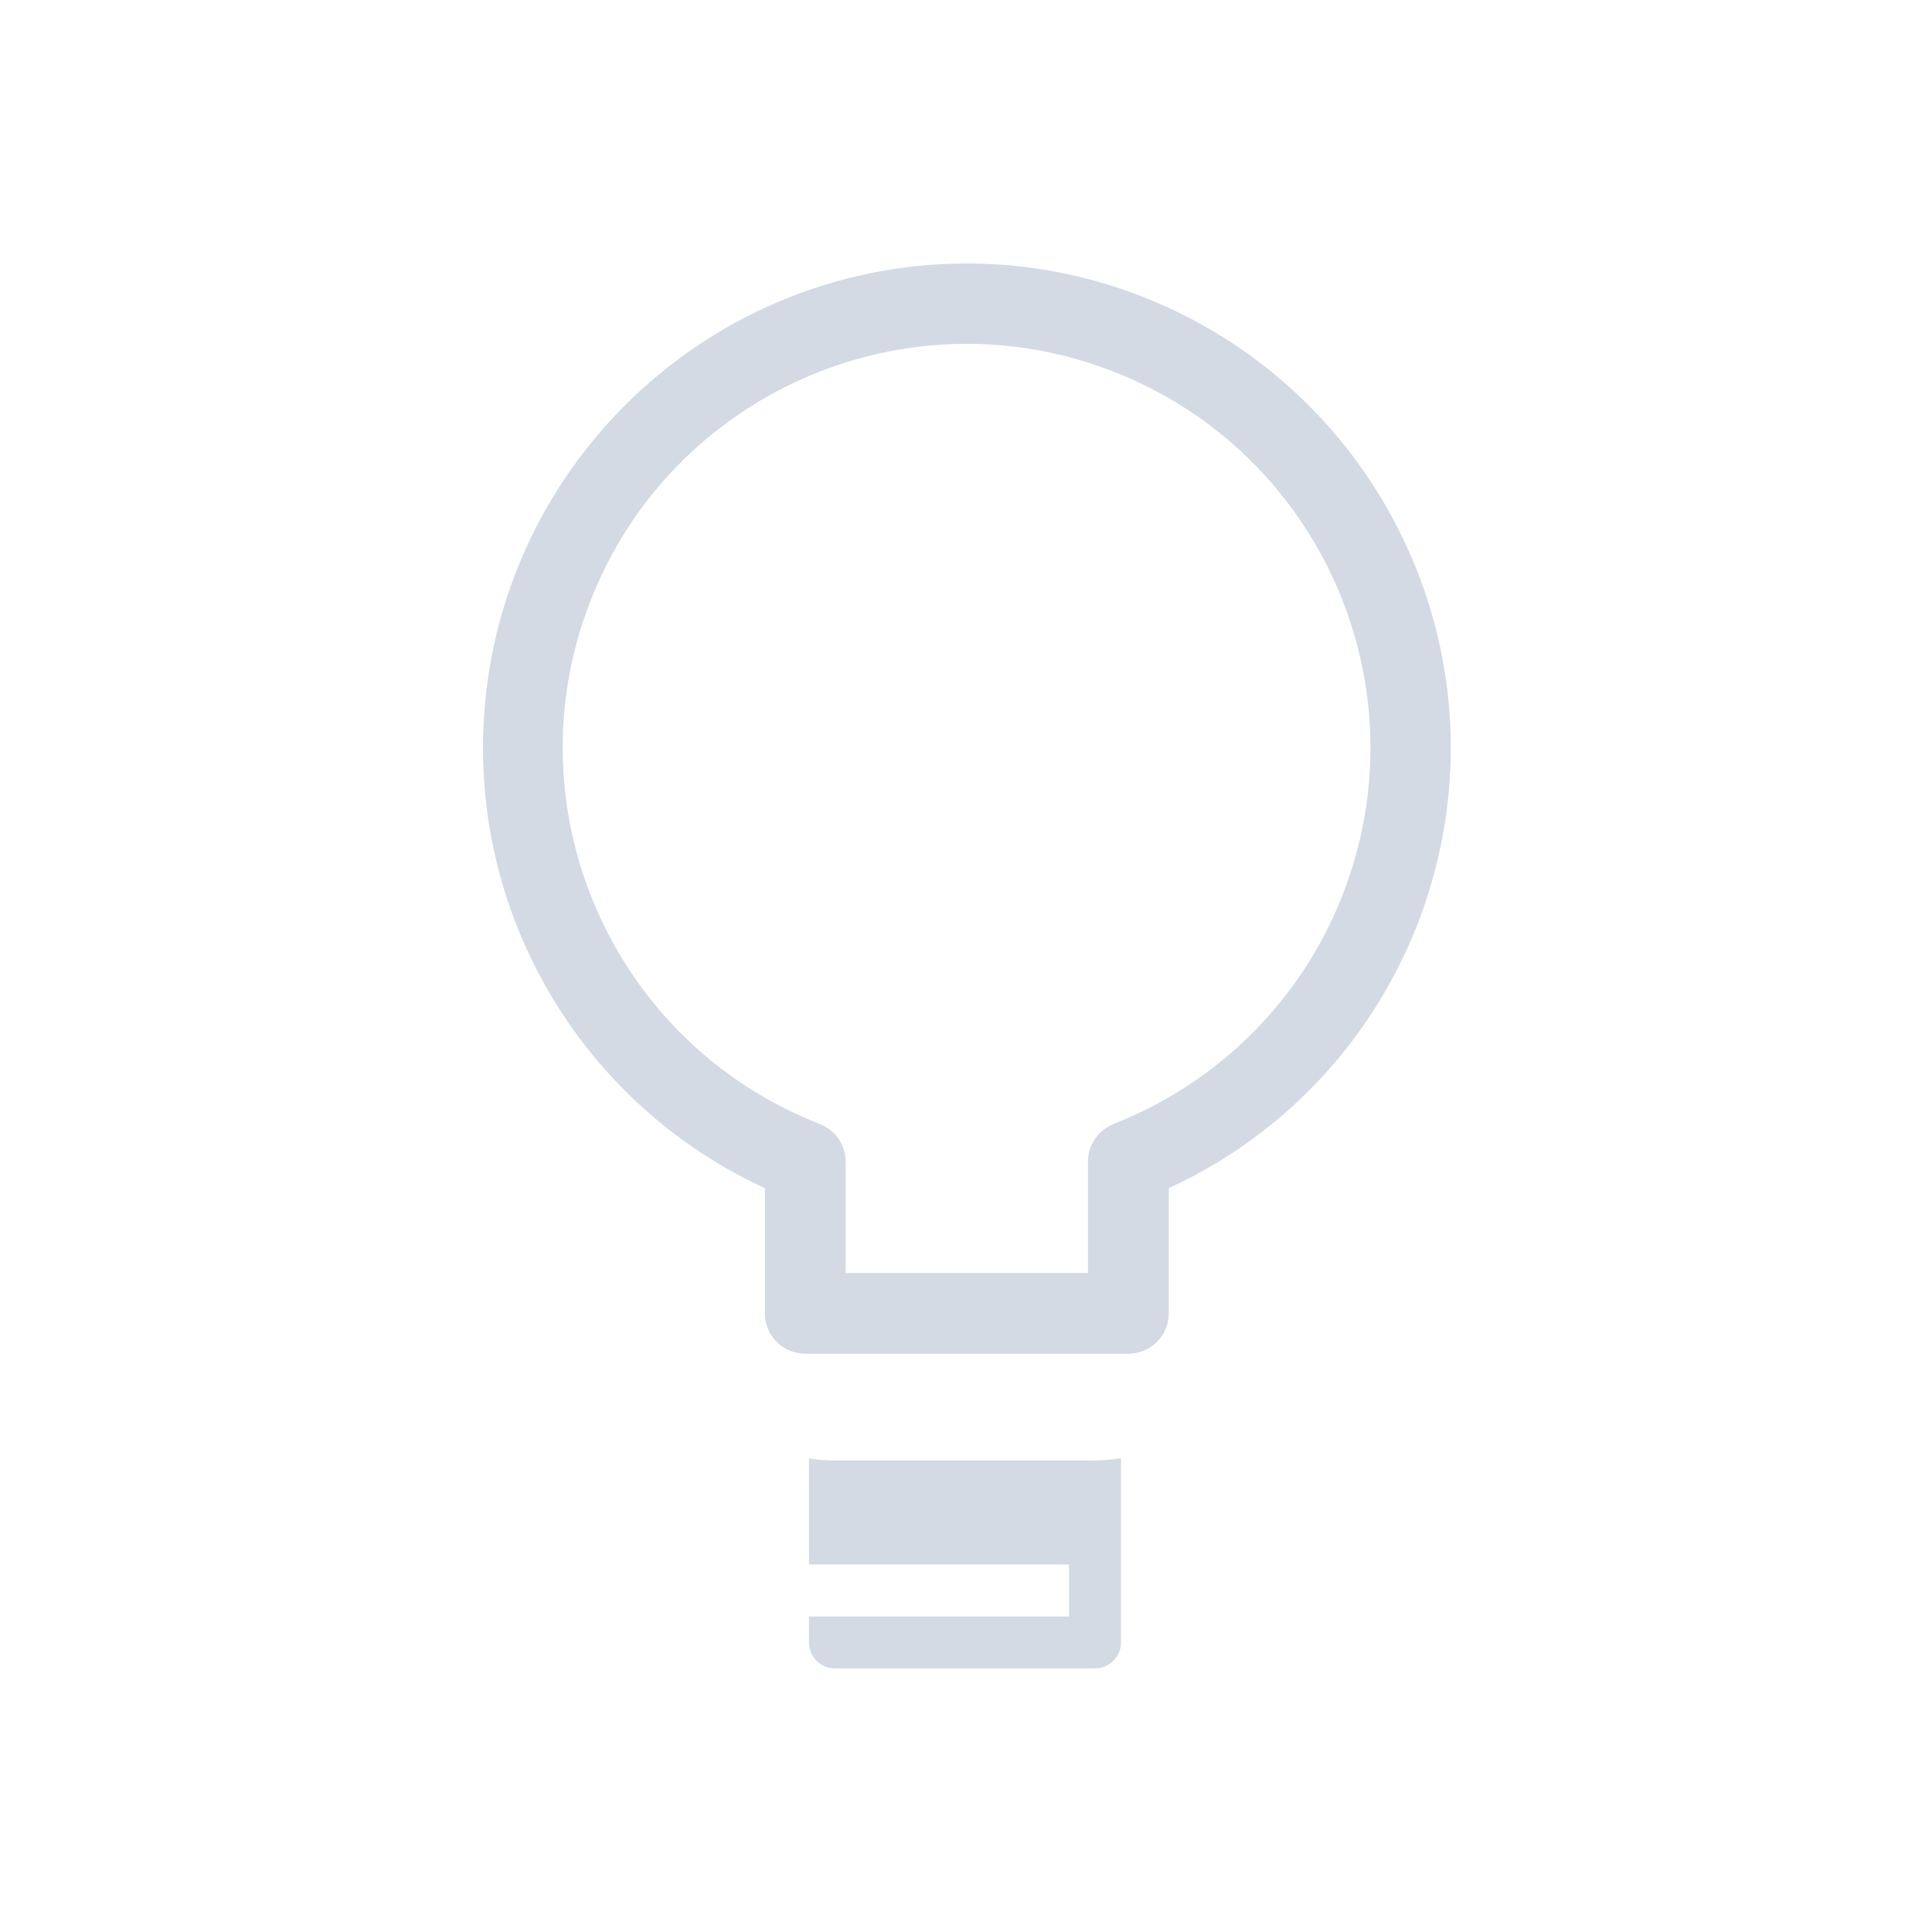
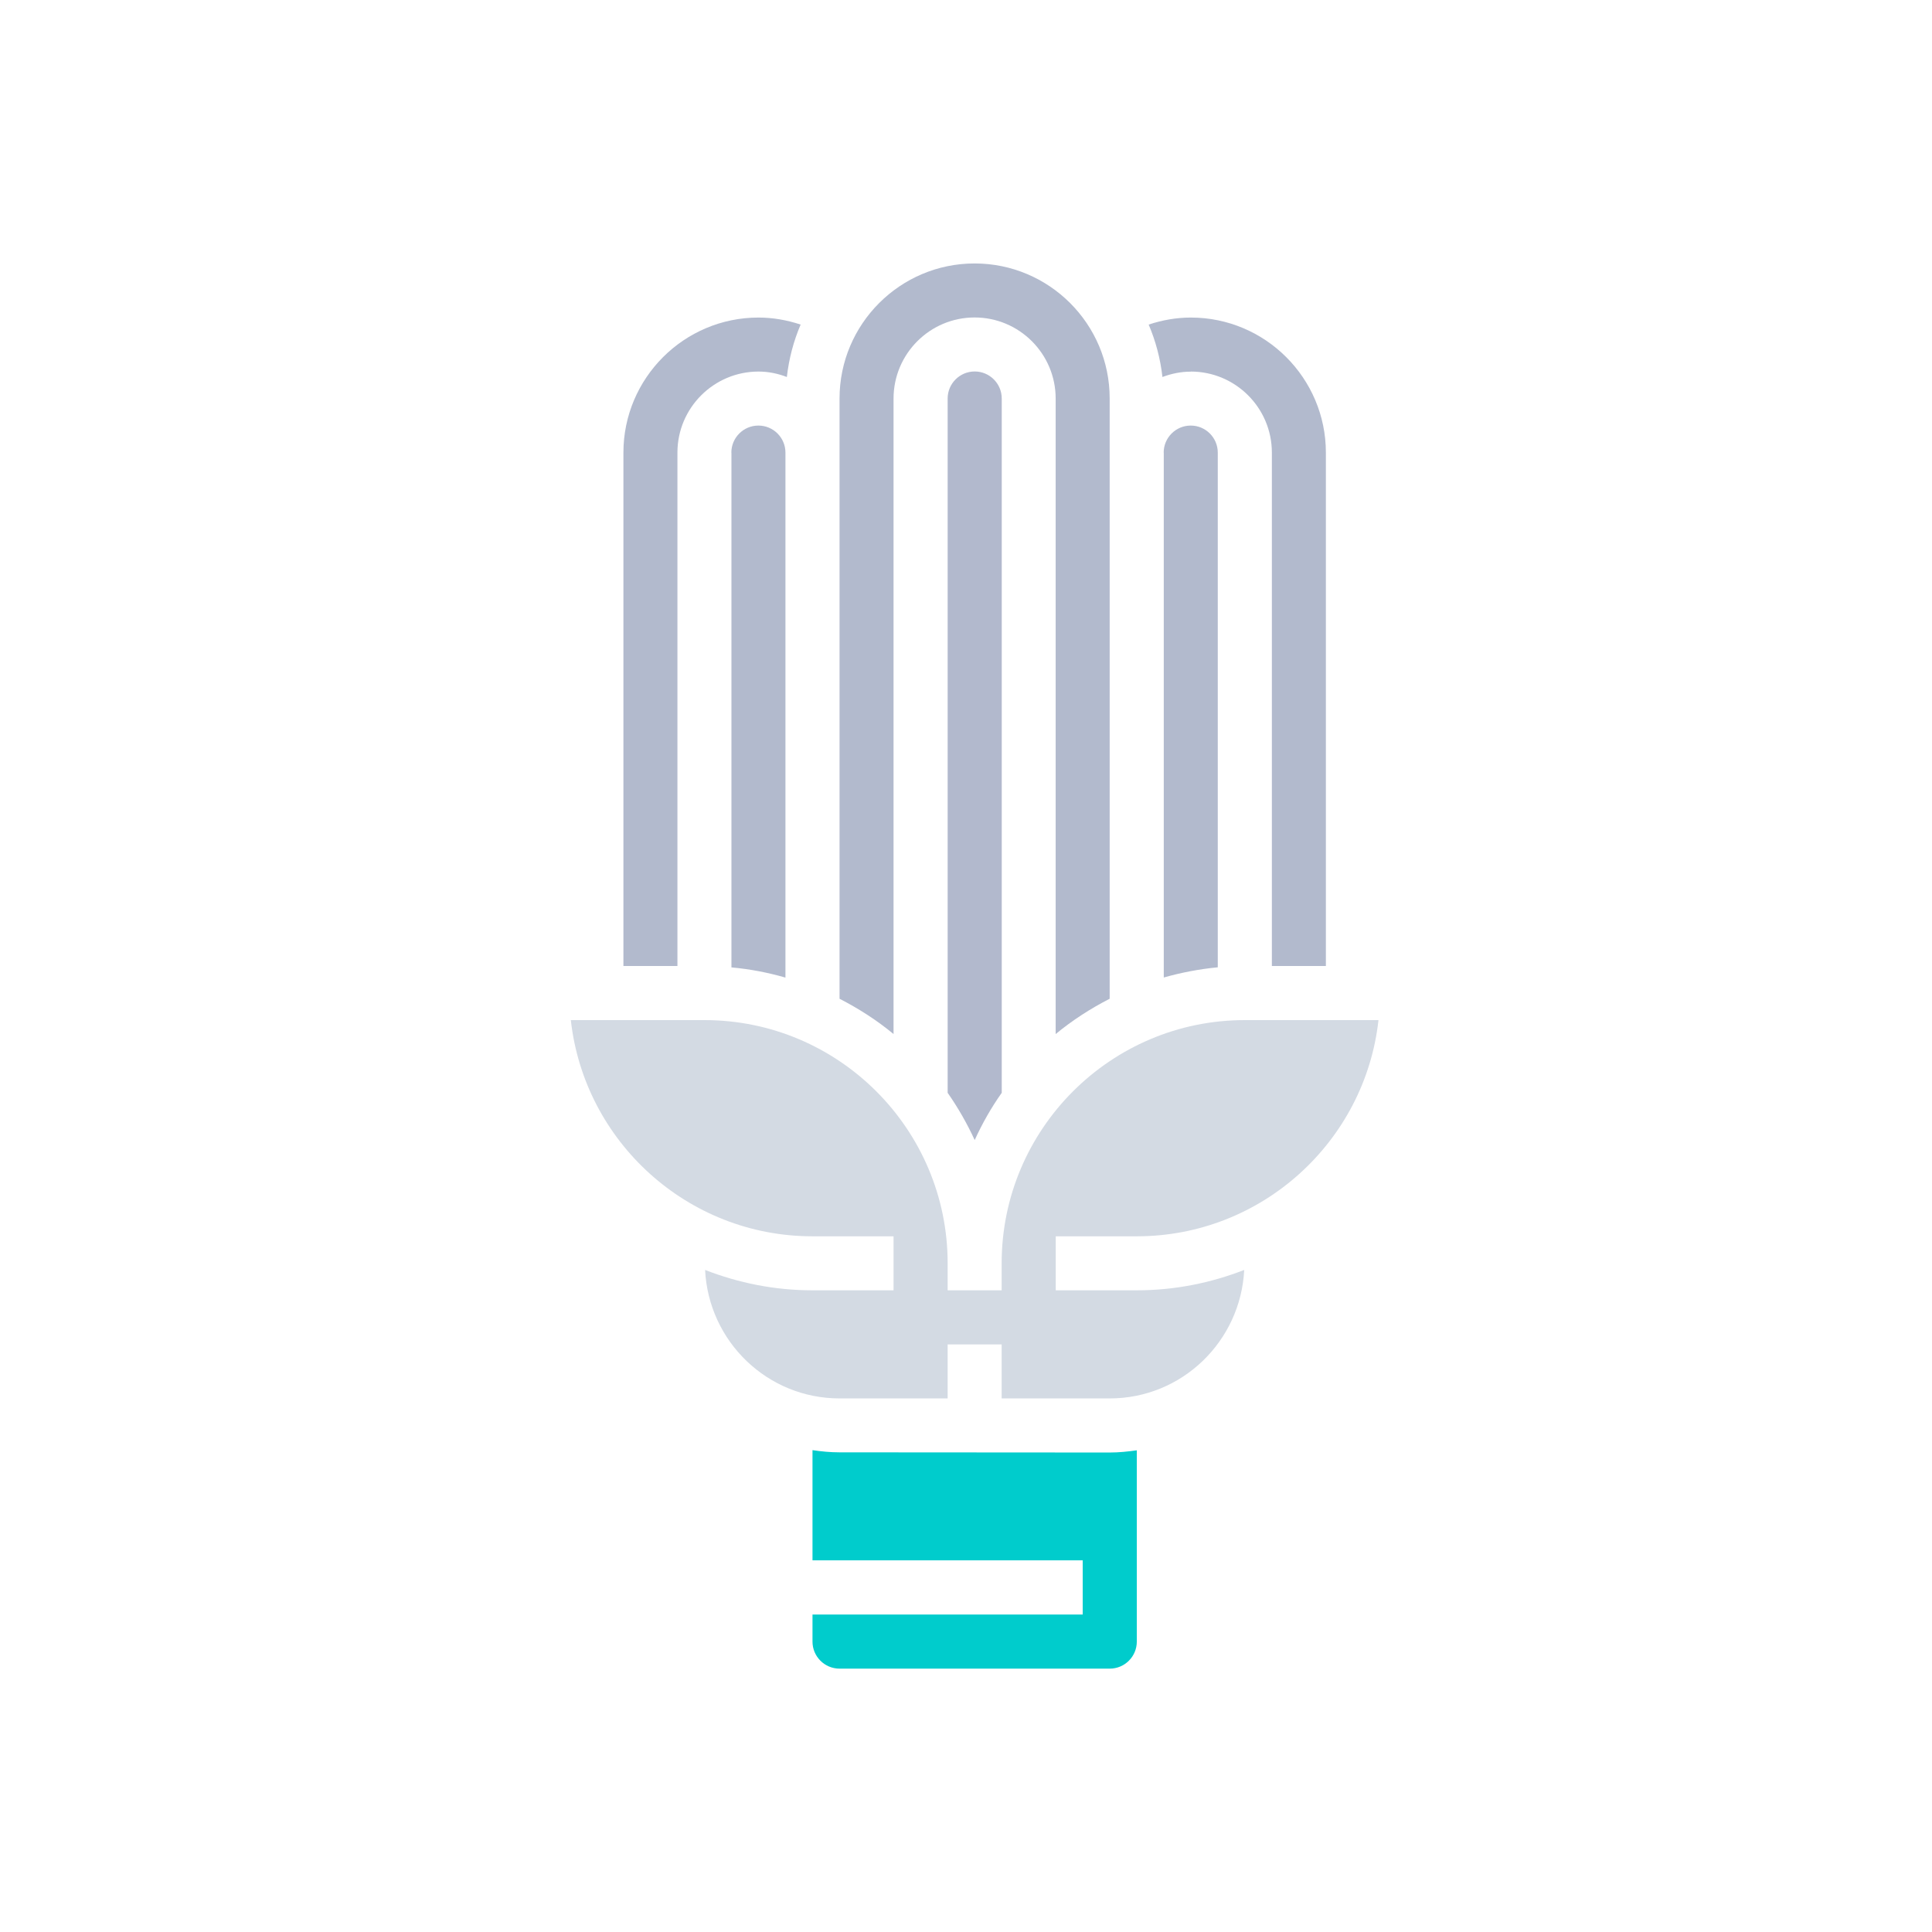
<svg xmlns="http://www.w3.org/2000/svg" viewBox="0 0 22 22" version="1.1" id="svg6">
  <defs id="defs3051">
    <style type="text/css" id="current-color-scheme">
      .ColorScheme-Text {
        color:#eff0f1;
      }
      </style>
  </defs>
-   <path d="m 9.508,16.631 c -0.101,0 -0.199,-0.01 -0.296,-0.024 v 1.208 h 2.961 v 0.592 H 9.212 v 0.296 c 0,0.163 0.133,0.296 0.296,0.296 h 2.961 c 0.163,0 0.296,-0.133 0.296,-0.296 v -2.097 c -0.097,0.014 -0.195,0.024 -0.296,0.024 z" id="path14-2" style="fill:#d3dae3;fill-opacity:1;stroke-width:0.296" />
-   <path d="M 16.012,6.21 C 15.113,4.256 13.16,3.003 11.009,3 7.962,3.005 5.495,5.479 5.5,8.527 5.504,10.677 6.756,12.63 8.71,13.53 v 1.425 c 0,0.254 0.206,0.46 0.46,0.46 h 3.679 c 0.254,0 0.46,-0.206 0.46,-0.46 v -1.425 c 2.768,-1.275 3.979,-4.552 2.704,-7.32 z m -0.722,3.977 c -0.467,1.198 -1.415,2.145 -2.612,2.612 h 0.005 c -0.177,0.068 -0.294,0.238 -0.294,0.428 v 1.269 H 9.63 V 13.226 C 9.629,13.037 9.512,12.867 9.335,12.799 6.97,11.876 5.8,9.209 6.723,6.844 7.646,4.478 10.312,3.308 12.678,4.231 c 2.366,0.923 3.535,3.589 2.612,5.955 z" id="path2-0" style="fill:#d3dae3;fill-opacity:1;stroke-width:0.029" />
+   <path d="m 13.252,5.154 v 5.977 c 0.198,-0.056 0.404,-0.096 0.615,-0.116 V 5.154 c 0,-0.17 -0.138,-0.308 -0.308,-0.308 -0.17,0 -0.308,0.138 -0.308,0.308 z" id="path12-0-2" style="fill:#b2bacd;fill-opacity:1;stroke-width:0.308" />
+   <path d="m 9.56,16.538 c -0.105,0 -0.207,-0.01 -0.308,-0.025 v 1.255 h 3.077 V 18.385 H 9.252 v 0.308 c 0,0.17 0.138,0.308 0.308,0.308 h 3.077 c 0.17,0 0.308,-0.138 0.308,-0.308 v -2.178 c -0.101,0.014 -0.203,0.025 -0.308,0.025 z" id="path14-6-0" style="fill:#00cccc;fill-opacity:1;stroke-width:0.308" />
+   <path d="m 13.56,4.231 c 0.509,0 0.923,0.414 0.923,0.923 V 11 h 0.615 V 5.154 c 0,-0.848 -0.69,-1.538 -1.538,-1.538 -0.164,0 -0.326,0.029 -0.48,0.08 0.08,0.187 0.133,0.387 0.157,0.597 0.101,-0.038 0.209,-0.061 0.323,-0.061 z" id="path16-2-2" style="fill:#b2bacd;fill-opacity:1;stroke-width:0.308" />
+   <path d="m 10.175,4.538 c 0,-0.509 0.414,-0.923 0.923,-0.923 0.509,0 0.923,0.414 0.923,0.923 v 7.237 c 0.189,-0.156 0.396,-0.29 0.615,-0.402 V 4.538 C 12.637,3.69 11.947,3 11.098,3 10.25,3 9.56,3.69 9.56,4.538 v 6.835 c 0.22,0.113 0.427,0.246 0.615,0.402 z" id="path18-6-3" style="fill:#b2bacd;fill-opacity:1;stroke-width:0.308" />
+   <path d="m 11.406,14.385 v 0.308 H 10.791 v -0.308 c 0,-1.527 -1.242,-2.769 -2.769,-2.769 H 6.5 c 0.154,1.383 1.329,2.462 2.752,2.462 h 0.923 v 0.615 H 9.252 c -0.432,0 -0.843,-0.084 -1.223,-0.232 0.04,0.813 0.708,1.463 1.531,1.463 h 1.231 v -0.615 h 0.615 v 0.615 h 1.231 c 0.822,0 1.49,-0.65 1.531,-1.463 -0.38,0.148 -0.791,0.232 -1.223,0.232 h -0.923 v -0.615 h 0.923 c 1.423,0 2.599,-1.079 2.752,-2.462 h -1.522 c -1.527,0 -2.769,1.242 -2.769,2.769 z" id="path20-1-7" style="fill:#d3dae3;fill-opacity:1;stroke-width:0.308" />
+   <path d="m 8.329,5.154 v 5.862 c 0.212,0.019 0.417,0.059 0.615,0.116 V 5.154 c 0,-0.17 -0.138,-0.308 -0.308,-0.308 -0.17,0 -0.308,0.138 -0.308,0.308 z" id="path22-8-5" style="fill:#b2bacd;fill-opacity:1;stroke-width:0.308" />
+   <path d="m 10.791,4.538 v 7.906 c 0.118,0.169 0.221,0.349 0.308,0.538 0.086,-0.189 0.189,-0.37 0.308,-0.538 V 4.538 c 0,-0.17 -0.138,-0.308 -0.308,-0.308 -0.17,0 -0.308,0.138 -0.308,0.308 z" id="path24-3-9" style="fill:#b2b9cd;fill-opacity:1;stroke-width:0.308" />
+   <path d="m 7.714,5.154 c 0,-0.509 0.414,-0.923 0.923,-0.923 0.114,0 0.222,0.023 0.323,0.062 0.024,-0.21 0.077,-0.41 0.157,-0.597 -0.154,-0.051 -0.316,-0.08 -0.48,-0.08 -0.848,0 -1.538,0.69 -1.538,1.538 V 11 h 0.615 z" id="path26-7-2" style="fill:#b2bacd;fill-opacity:1;stroke-width:0.308" />
</svg>
